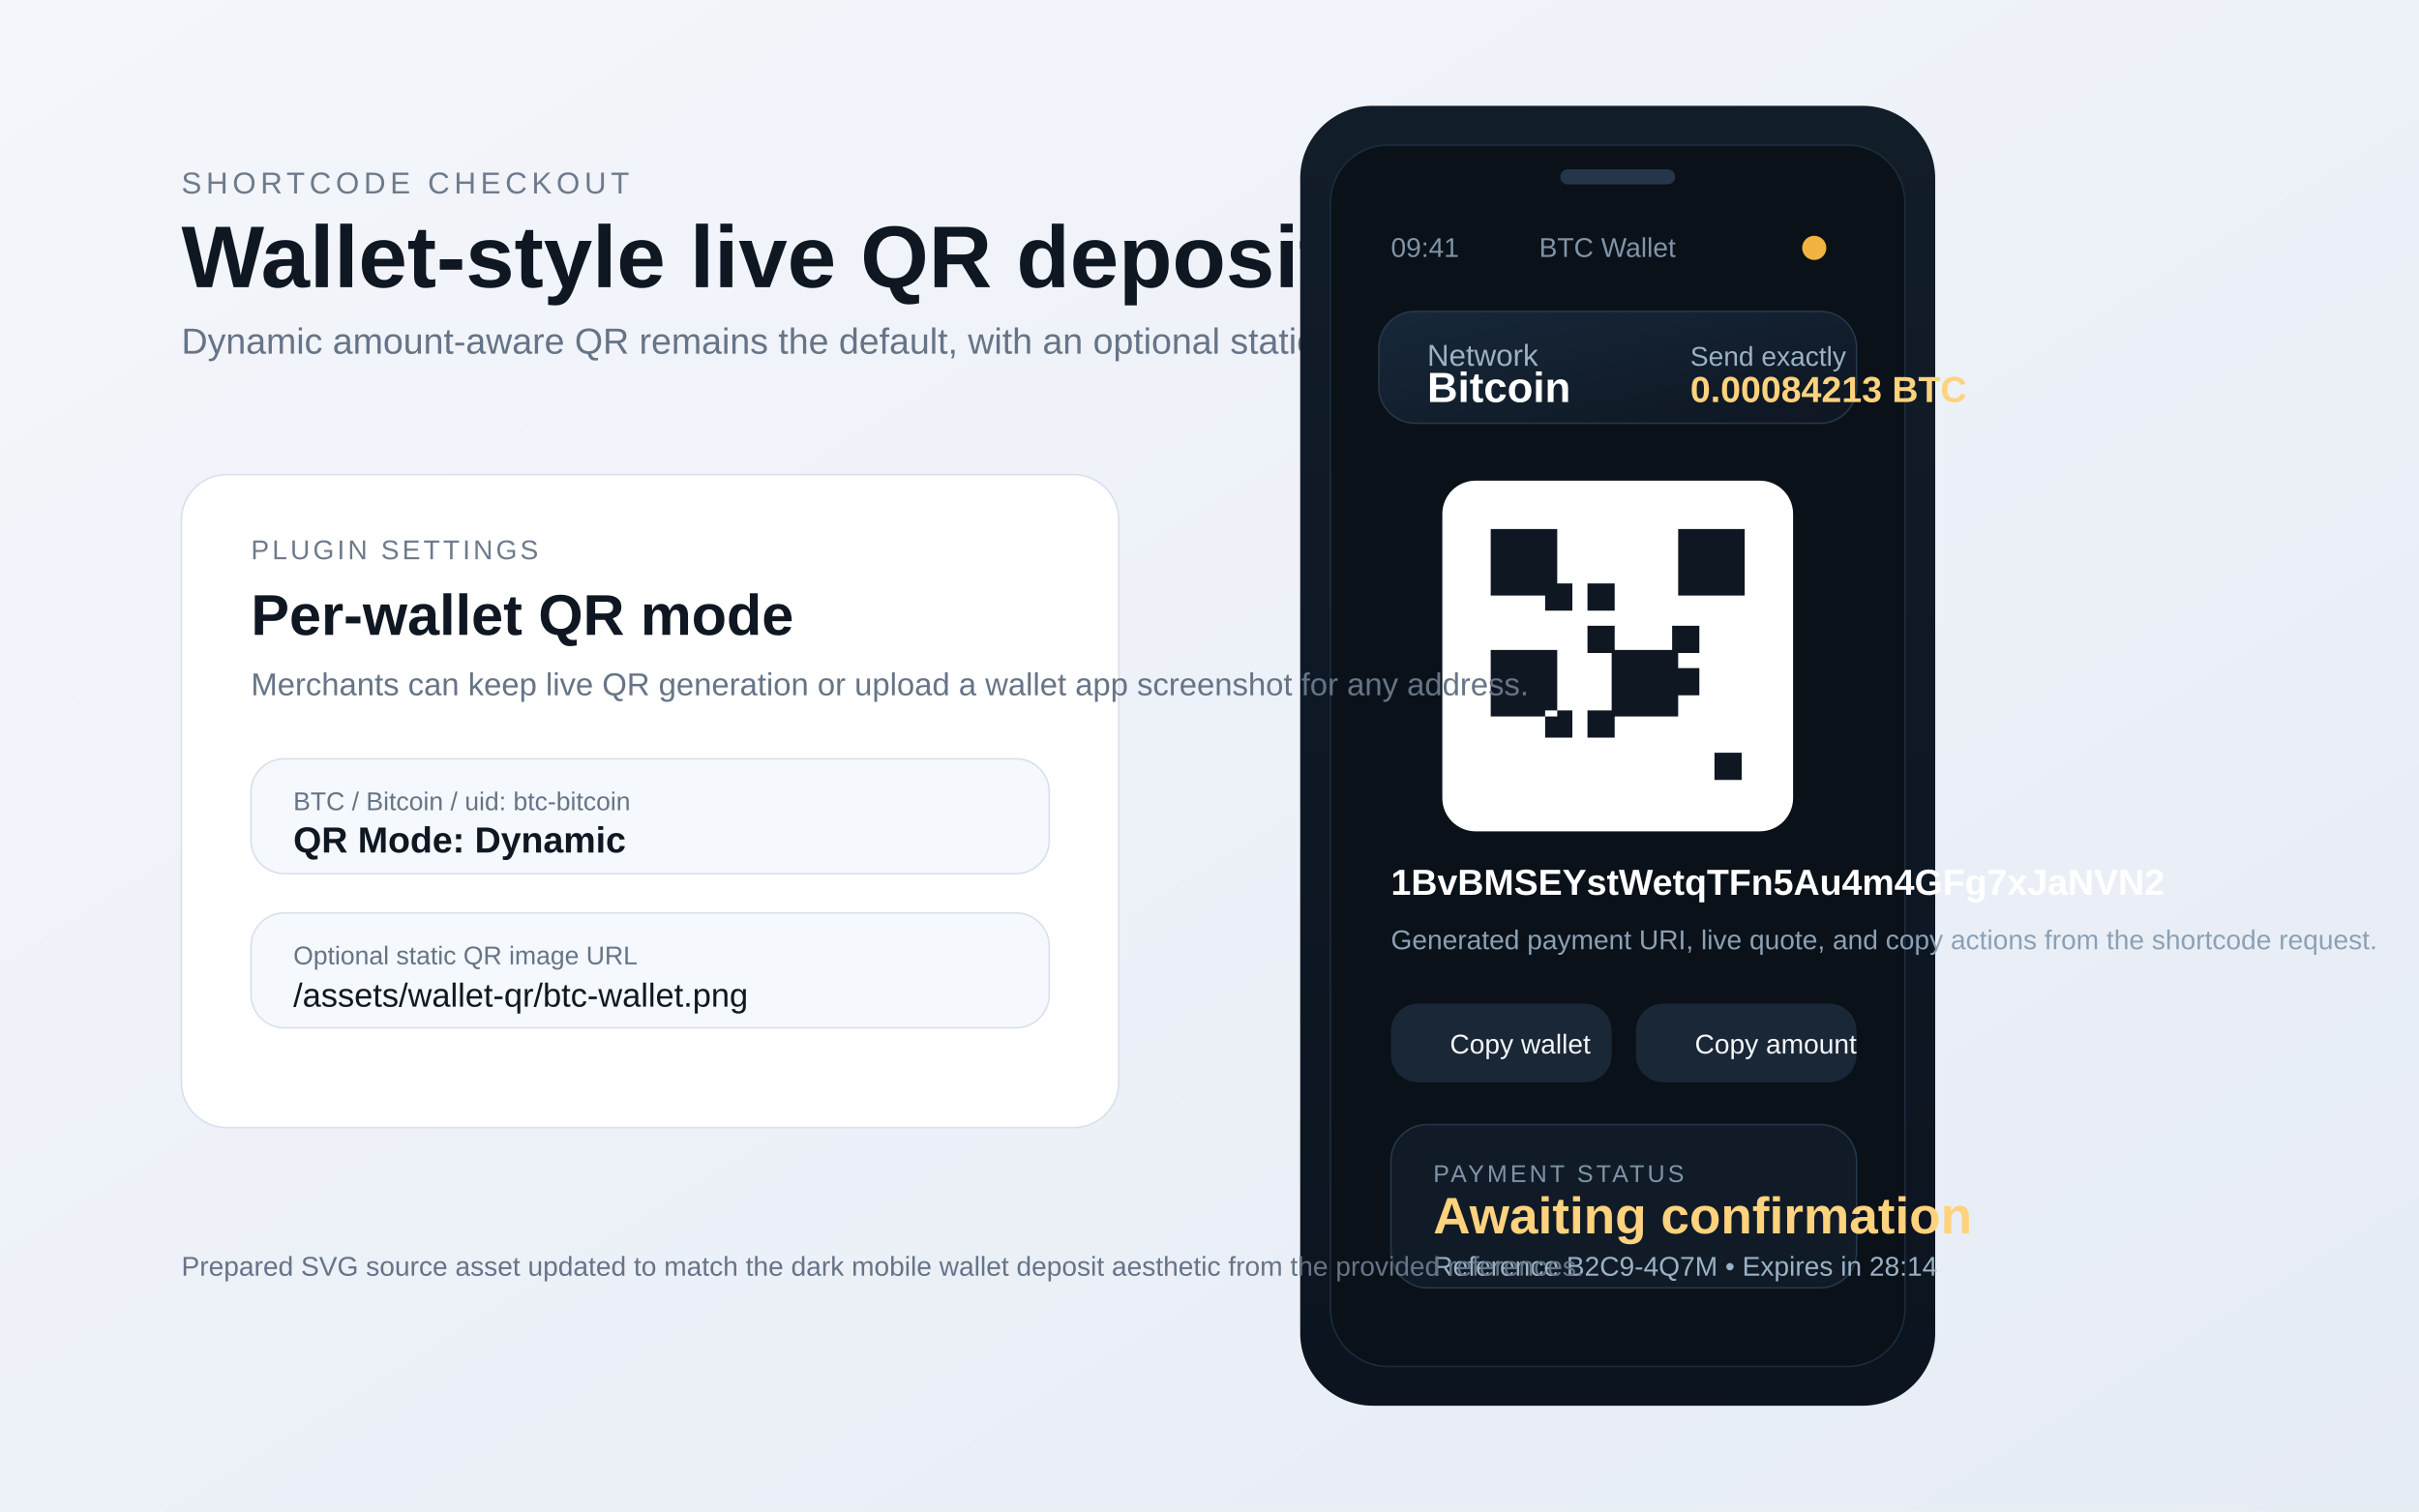
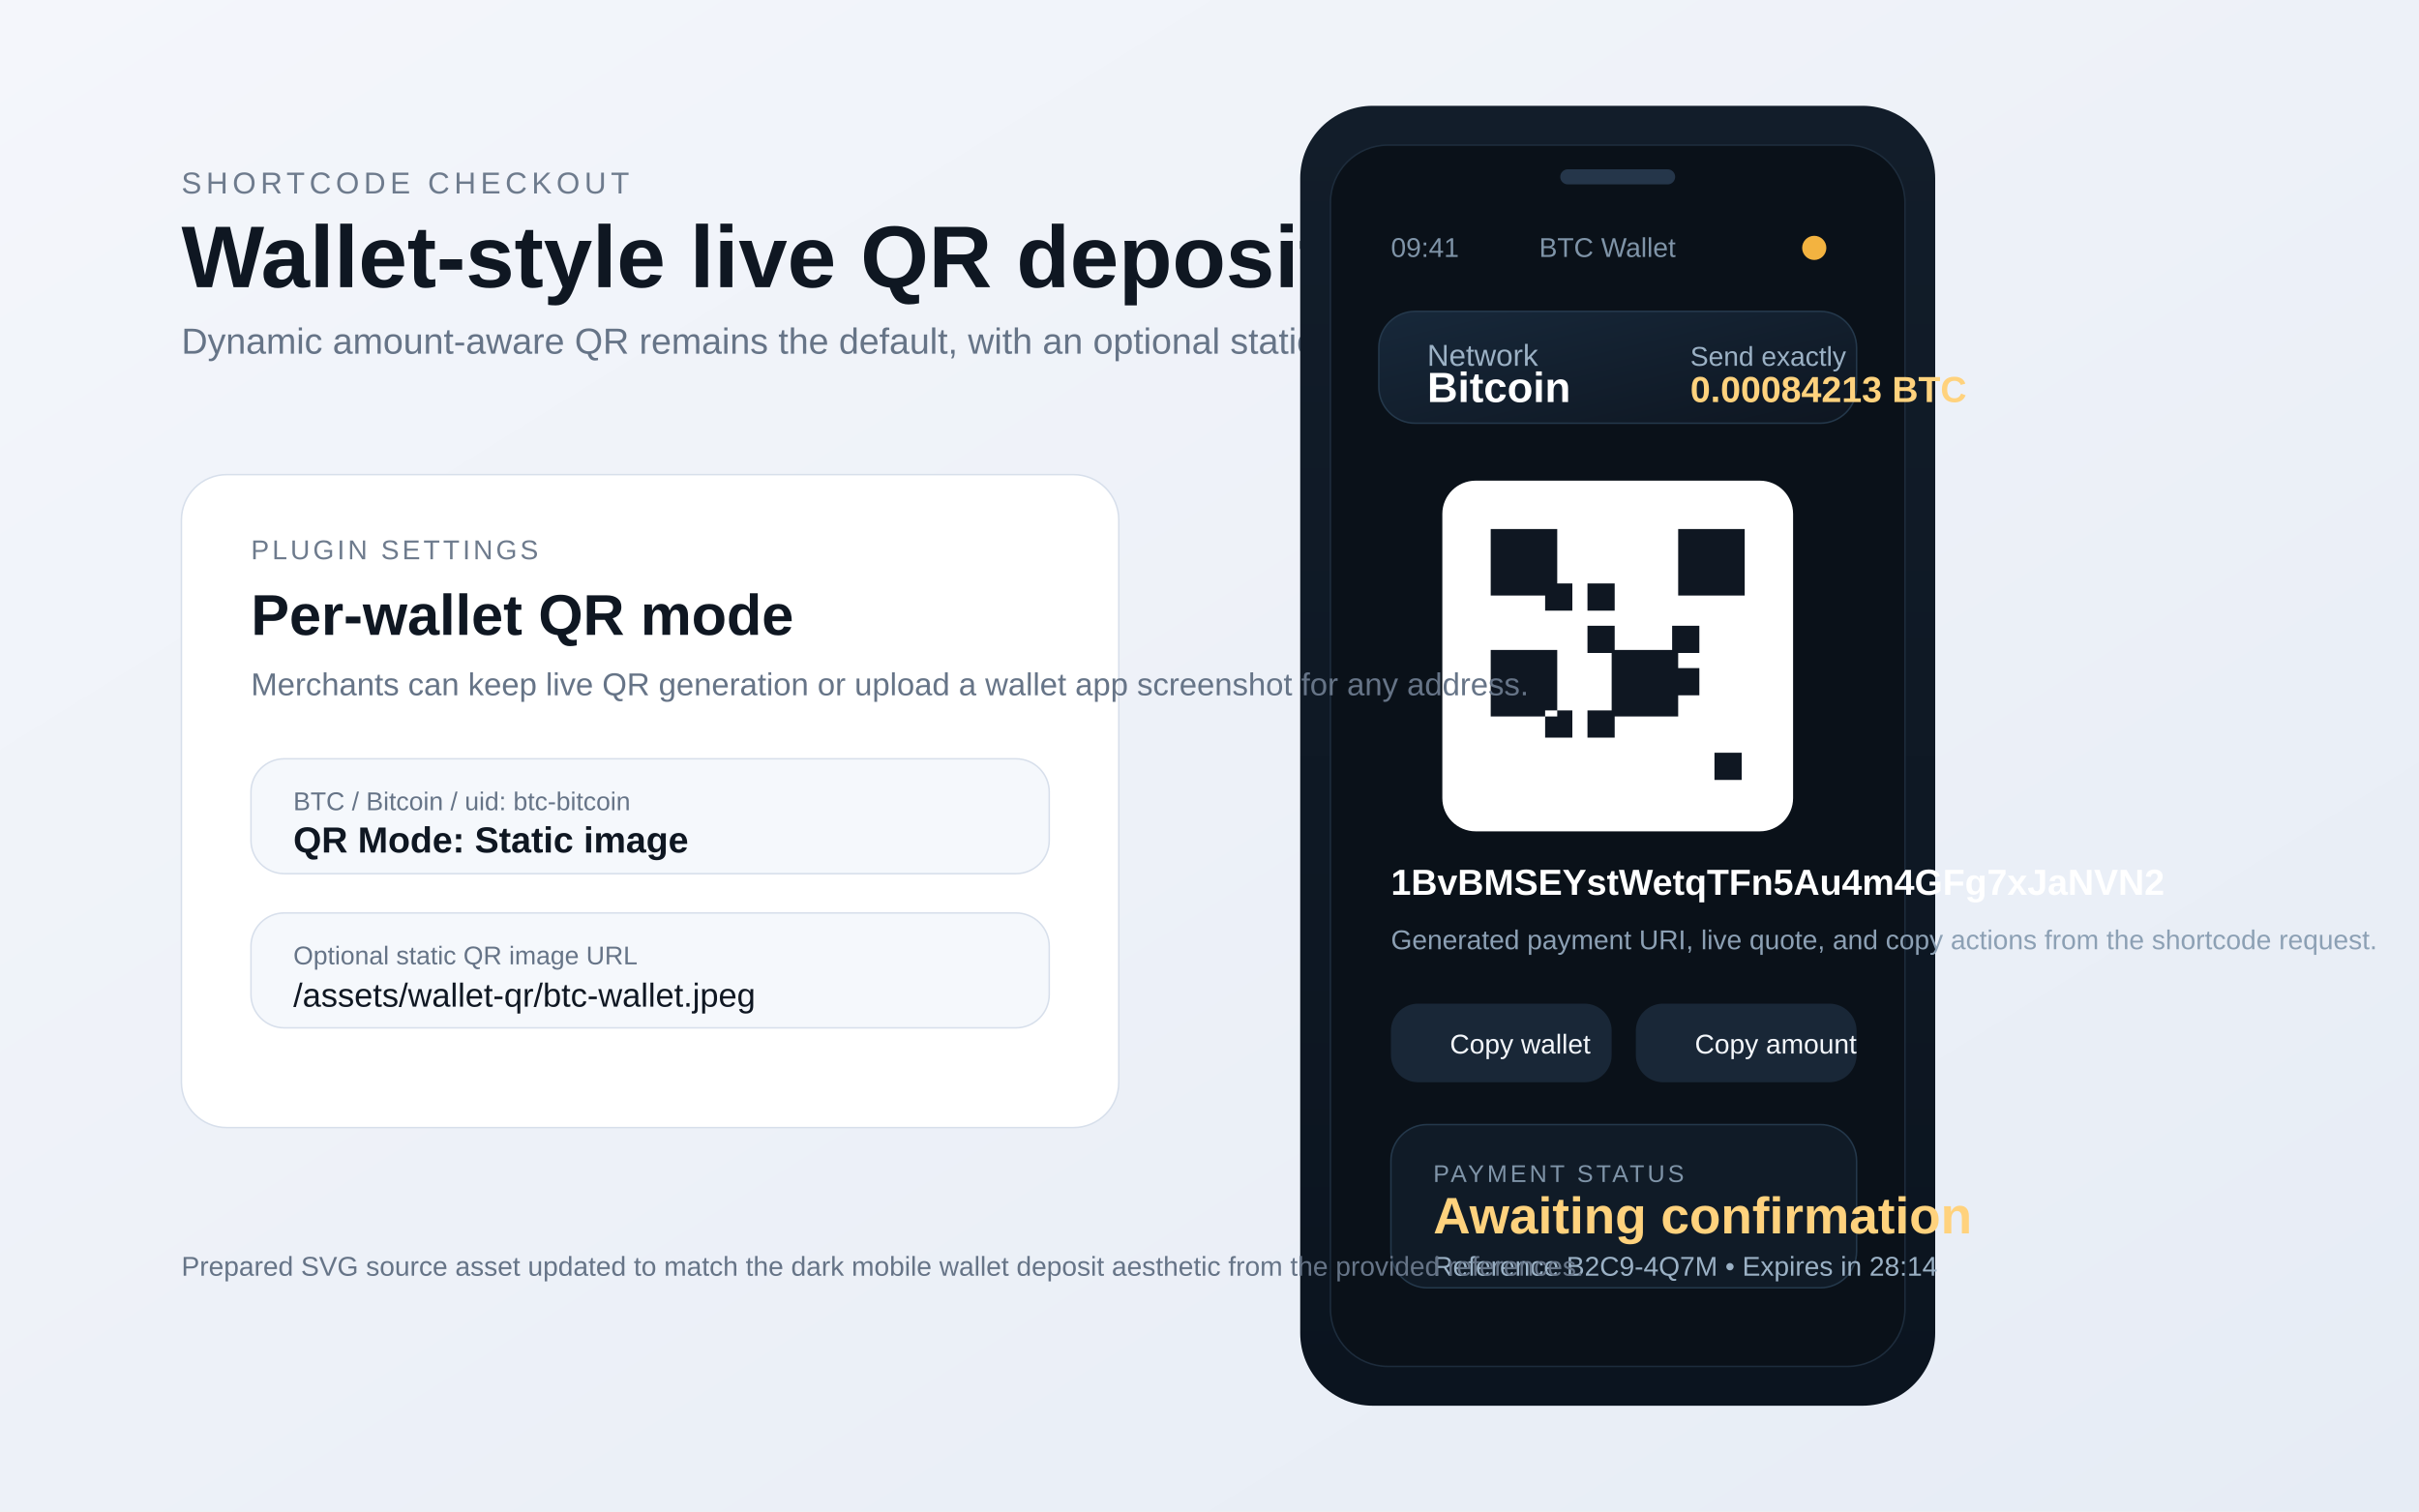
<svg xmlns="http://www.w3.org/2000/svg" width="1600" height="1000" viewBox="0 0 1600 1000" role="img" aria-labelledby="title desc">
  <defs>
    <linearGradient id="bg" x1="0" x2="1" y1="0" y2="1">
      <stop offset="0%" stop-color="#f4f6fb" />
      <stop offset="100%" stop-color="#e6ecf5" />
    </linearGradient>
    <linearGradient id="phone" x1="0" x2="0" y1="0" y2="1">
      <stop offset="0%" stop-color="#121d2a" />
      <stop offset="100%" stop-color="#0b141f" />
    </linearGradient>
    <linearGradient id="hero" x1="0" x2="1" y1="0" y2="1">
      <stop offset="0%" stop-color="#17283a" />
      <stop offset="100%" stop-color="#0e1621" />
    </linearGradient>
  </defs>
  <rect width="1600" height="1000" fill="url(#bg)" />
  <text x="120" y="128" font-size="20" font-family="Arial, sans-serif" fill="#6e7b8d" letter-spacing="3">SHORTCODE CHECKOUT</text>
  <text x="120" y="190" font-size="58" font-family="Arial, sans-serif" fill="#0f1722" font-weight="700">Wallet-style live QR deposit flow</text>
  <text x="120" y="234" font-size="24" font-family="Arial, sans-serif" fill="#667487">Dynamic amount-aware QR remains the default, with an optional static QR fallback per wallet.</text>
  <rect x="860" y="70" width="420" height="860" rx="48" fill="url(#phone)" />
  <rect x="880" y="96" width="380" height="808" rx="38" fill="#0a1119" stroke="#1d2c3c" />
  <rect x="1032" y="112" width="76" height="10" rx="5" fill="#25364a" />
  <text x="920" y="170" font-size="18" font-family="Arial, sans-serif" fill="#7f94a8">09:41</text>
  <text x="1018" y="170" font-size="18" font-family="Arial, sans-serif" fill="#7f94a8">BTC Wallet</text>
  <circle cx="1200" cy="164" r="8" fill="#f3b340" />
  <rect x="912" y="206" width="316" height="74" rx="24" fill="url(#hero)" stroke="#24384b" />
  <text x="944" y="242" font-size="20" font-family="Arial, sans-serif" fill="#9bb1c5">Network</text>
  <text x="944" y="266" font-size="28" font-family="Arial, sans-serif" fill="#ffffff" font-weight="700">Bitcoin</text>
  <text x="1118" y="242" font-size="18" font-family="Arial, sans-serif" fill="#9bb1c5">Send exactly</text>
  <text x="1118" y="266" font-size="24" font-family="Arial, sans-serif" fill="#ffd27d" font-weight="700">0.00084213 BTC</text>
  <rect x="954" y="318" width="232" height="232" rx="22" fill="#ffffff" />
  <path d="M986 350h44v44h-44zm124 0h44v44h-44zm-124 124h44v-44h-44zm124 0h-44v-44h44zm-88-88h18v18h-18zm28 0h18v18h-18zm0 28h18v18h-18zm28 28h18v18h-18zm-56 28h18v18h-18zm84-56h18v18h-18zm-56 56h18v18h-18zm84 28h18v18h-18zm-28-56h18v18h-18z" fill="#0f1722" />
  <text x="920" y="592" font-size="24" font-family="Arial, sans-serif" fill="#ffffff" font-weight="700">1BvBMSEYstWetqTFn5Au4m4GFg7xJaNVN2</text>
  <text x="920" y="628" font-size="18" font-family="Arial, sans-serif" fill="#8ca0b4">Generated payment URI, live quote, and copy actions from the shortcode request.</text>
  <rect x="920" y="664" width="146" height="52" rx="18" fill="#192737" />
  <rect x="1082" y="664" width="146" height="52" rx="18" fill="#192737" />
  <text x="959" y="697" font-size="18" font-family="Arial, sans-serif" fill="#f4f7fb">Copy wallet</text>
  <text x="1121" y="697" font-size="18" font-family="Arial, sans-serif" fill="#f4f7fb">Copy amount</text>
  <rect x="920" y="744" width="308" height="108" rx="24" fill="#101b27" stroke="#24384b" />
  <text x="948" y="782" font-size="16" font-family="Arial, sans-serif" fill="#7f94a8" letter-spacing="2">PAYMENT STATUS</text>
  <text x="948" y="816" font-size="34" font-family="Arial, sans-serif" fill="#ffd27d" font-weight="700">Awaiting confirmation</text>
  <text x="948" y="844" font-size="18" font-family="Arial, sans-serif" fill="#9bb1c5">Reference B2C9-4Q7M • Expires in 28:14</text>
  <rect x="120" y="314" width="620" height="432" rx="30" fill="#ffffff" stroke="#d7dfeb" />
  <text x="166" y="370" font-size="18" font-family="Arial, sans-serif" fill="#6e7b8d" letter-spacing="2">PLUGIN SETTINGS</text>
  <text x="166" y="420" font-size="38" font-family="Arial, sans-serif" fill="#0f1722" font-weight="700">Per-wallet QR mode</text>
  <text x="166" y="460" font-size="21" font-family="Arial, sans-serif" fill="#667487">Merchants can keep live QR generation or upload a wallet app screenshot for any address.</text>
  <rect x="166" y="502" width="528" height="76" rx="22" fill="#f5f8fc" stroke="#d7dfeb" />
  <text x="194" y="536" font-size="17" font-family="Arial, sans-serif" fill="#667487">BTC / Bitcoin / uid: btc-bitcoin</text>
-   <text x="194" y="564" font-size="24" font-family="Arial, sans-serif" fill="#0f1722" font-weight="700">QR Mode: Dynamic</text>
+   <text x="194" y="564" font-size="24" font-family="Arial, sans-serif" fill="#0f1722" font-weight="700">QR Mode: Static image</text>
  <rect x="166" y="604" width="528" height="76" rx="22" fill="#f5f8fc" stroke="#d7dfeb" />
  <text x="194" y="638" font-size="17" font-family="Arial, sans-serif" fill="#667487">Optional static QR image URL</text>
-   <text x="194" y="666" font-size="22" font-family="Arial, sans-serif" fill="#0f1722">/assets/wallet-qr/btc-wallet.png</text>
+   <text x="194" y="666" font-size="22" font-family="Arial, sans-serif" fill="#0f1722">/assets/wallet-qr/btc-wallet.jpeg</text>
  <text x="120" y="844" font-size="18" font-family="Arial, sans-serif" fill="#667487">Prepared SVG source asset updated to match the dark mobile wallet deposit aesthetic from the provided references.</text>
</svg>
